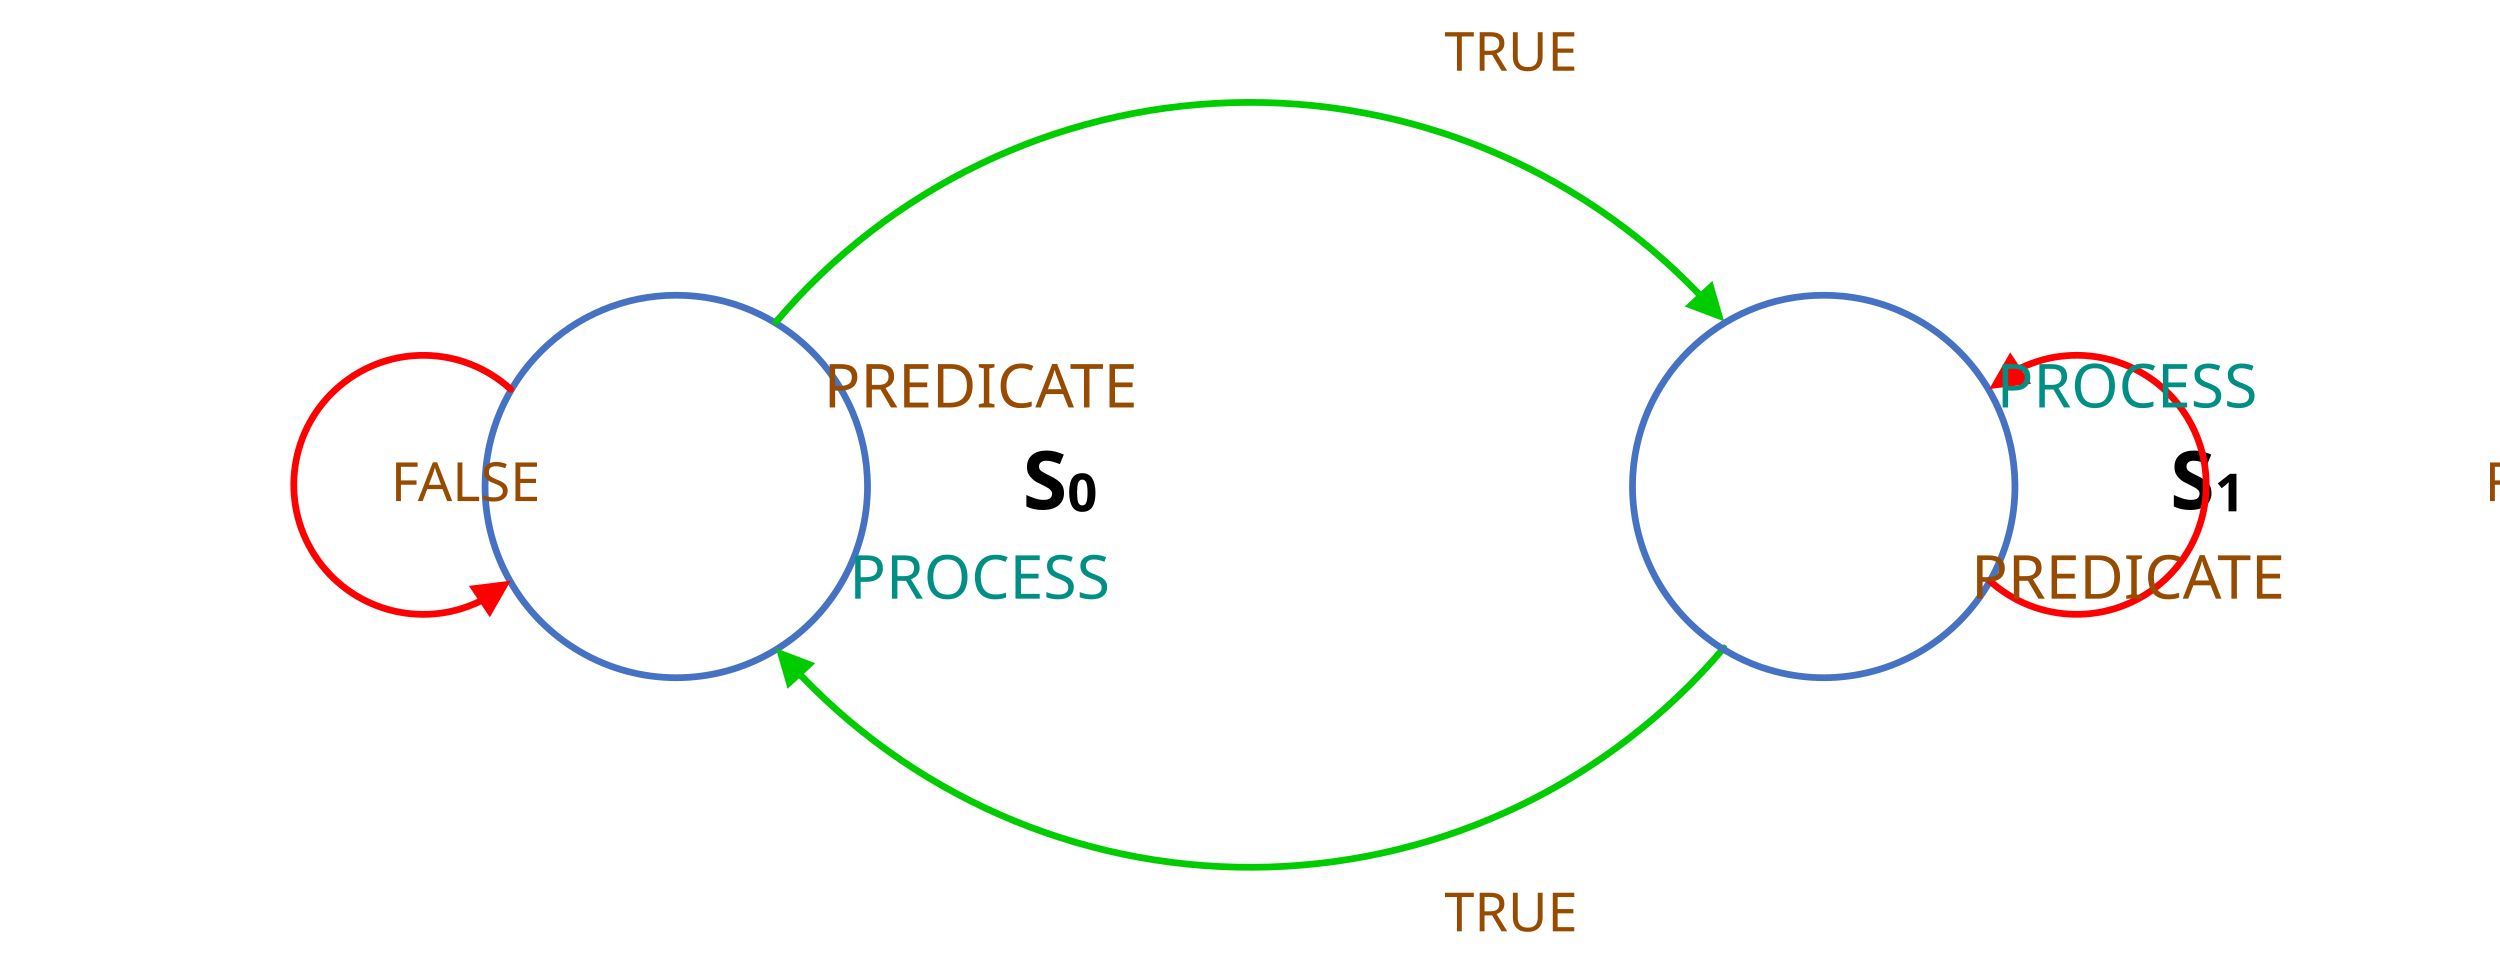
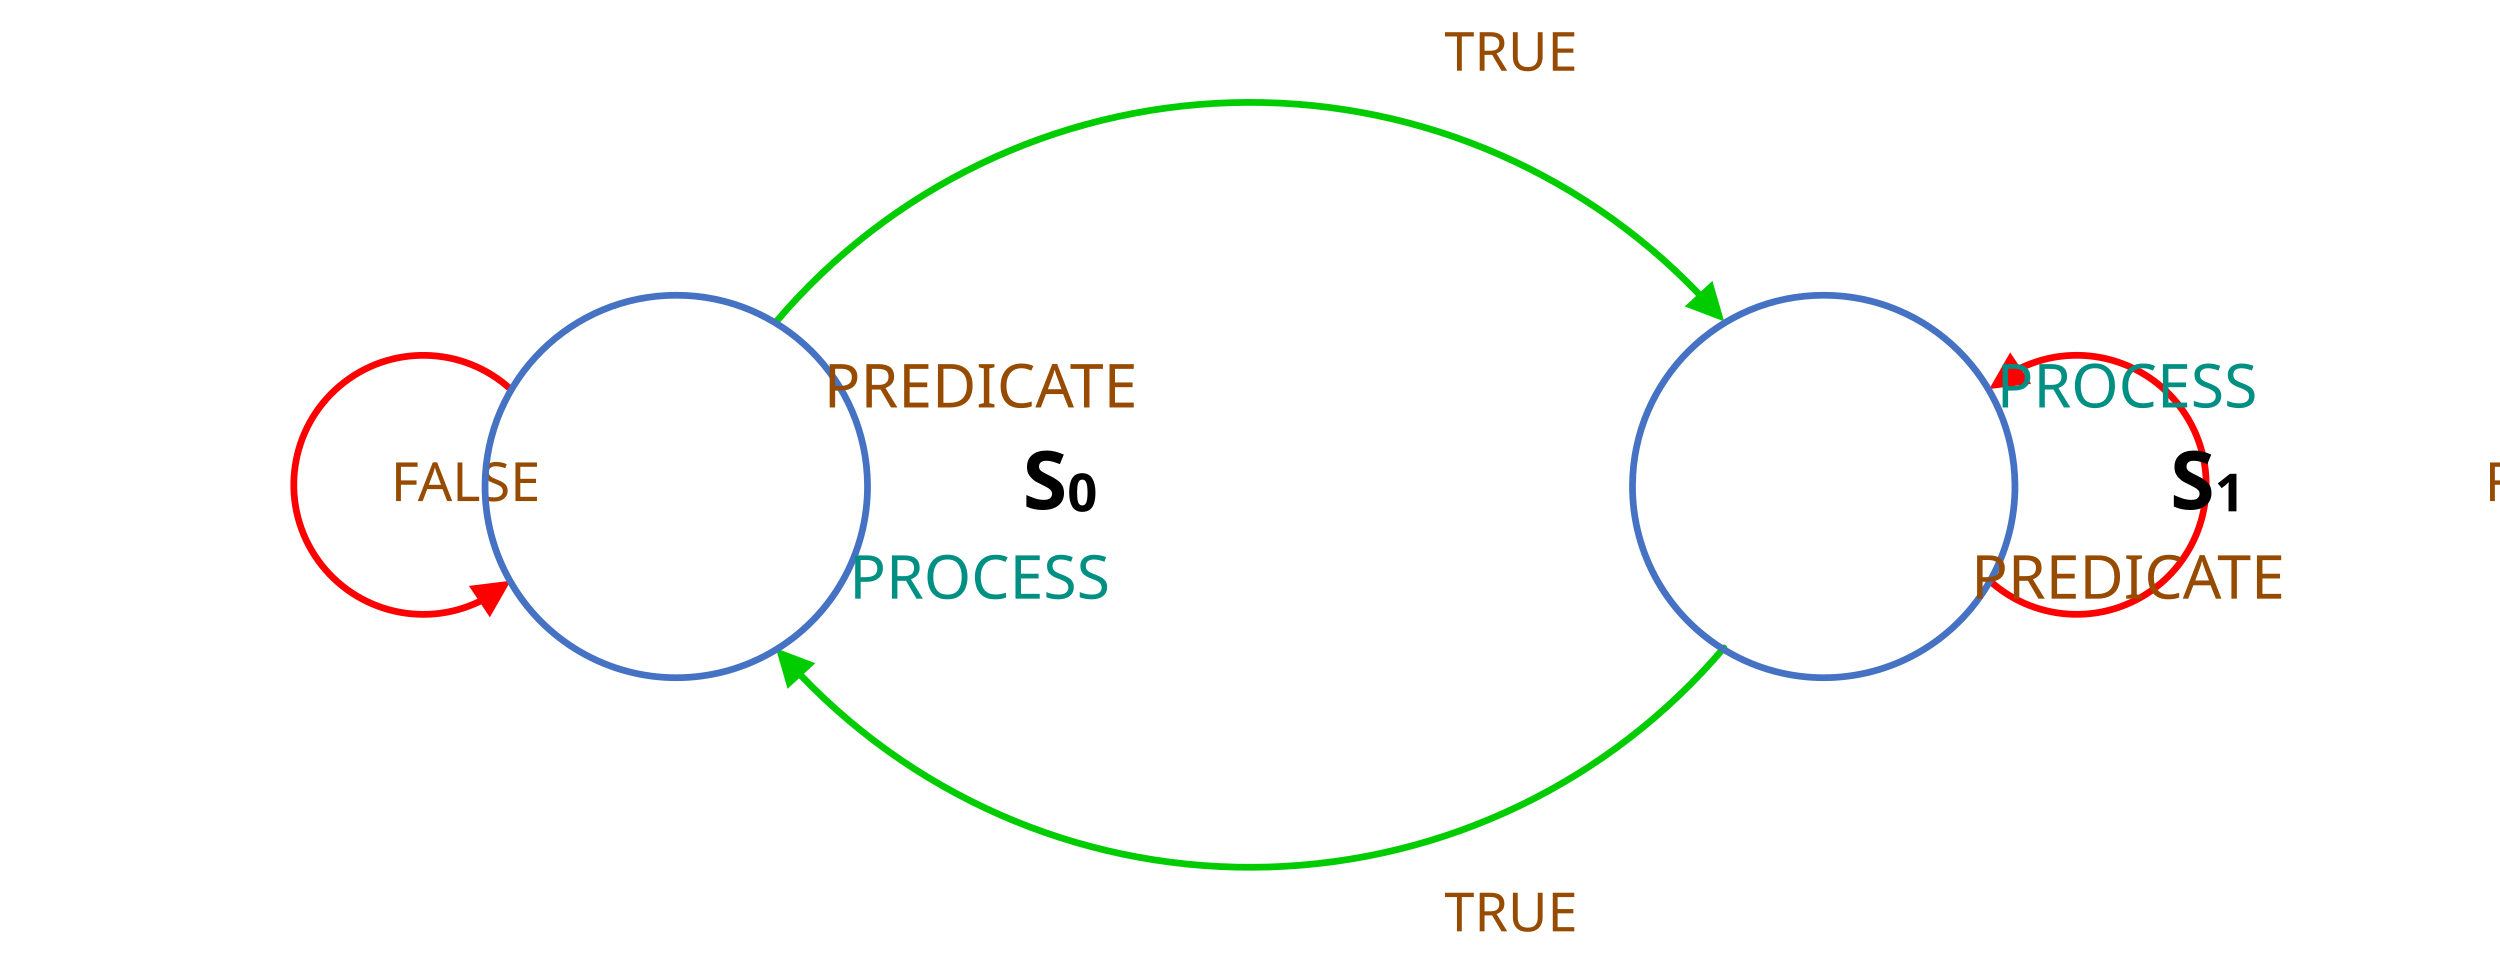
<svg xmlns="http://www.w3.org/2000/svg" xmlns:ns1="http://schemas.microsoft.com/visio/2003/SVGExtensions/" xmlns:xlink="http://www.w3.org/1999/xlink" width="5.146in" height="1.996in" viewBox="0 0 370.504 143.732" xml:space="preserve" color-interpolation-filters="sRGB" class="st12">
  <ns1:documentProperties ns1:langID="1033" ns1:viewMarkup="false" />
  <style type="text/css">
	
- 		.st1 {fill:none;stroke:#4672c4;stroke-width:1}
- 		.st2 {fill:#000000;font-family:Calibri;font-size:1em;font-weight:bold}
- 		.st3 {baseline-shift:-32.494%;font-size:0.65em}
- 		.st4 {marker-end:url(#mrkr4-10);stroke:#00cc00;stroke-linecap:round;stroke-linejoin:round;stroke-width:1}
- 		.st5 {fill:#00cc00;fill-opacity:1;stroke:#00cc00;stroke-opacity:1;stroke-width:0.357}
- 		.st6 {fill:none;stroke:none;stroke-width:1}
- 		.st7 {fill:#964b00;font-family:Calibri;font-size:0.667em}
- 		.st8 {marker-end:url(#mrkr4-28);stroke:#ff0000;stroke-linecap:round;stroke-linejoin:round;stroke-width:1}
- 		.st9 {fill:#ff0000;fill-opacity:1;stroke:#ff0000;stroke-opacity:1;stroke-width:0.357}
+ 		.st1 {marker-end:url(#mrkr4-6);stroke:#00cc00;stroke-linecap:round;stroke-linejoin:round;stroke-width:1}
+ 		.st2 {fill:#00cc00;fill-opacity:1;stroke:#00cc00;stroke-opacity:1;stroke-width:0.357}
+ 		.st3 {fill:none;stroke:none;stroke-width:1}
+ 		.st4 {fill:#964b00;font-family:Calibri;font-size:0.667em}
+ 		.st5 {marker-end:url(#mrkr4-20);stroke:#ff0000;stroke-linecap:round;stroke-linejoin:round;stroke-width:1}
+ 		.st6 {fill:#ff0000;fill-opacity:1;stroke:#ff0000;stroke-opacity:1;stroke-width:0.357}
+ 		.st7 {fill:none;stroke:#4672c4;stroke-width:1}
+ 		.st8 {fill:#000000;font-family:Calibri;font-size:1em;font-weight:bold}
+ 		.st9 {baseline-shift:-32.494%;font-size:0.65em}
		.st10 {fill:#008f83;font-family:Calibri;font-size:0.75em}
		.st11 {fill:#964b00;font-family:Calibri;font-size:0.75em}
		.st12 {fill:none;fill-rule:evenodd;font-size:12px;overflow:visible;stroke-linecap:square;stroke-miterlimit:3}
	
	</style>
  <defs id="Markers">
    <g id="lend4">
      <path d="M 2 1 L 0 0 L 2 -1 L 2 1 " style="stroke:none" />
    </g>
-     <marker id="mrkr4-10" class="st5" ns1:arrowType="4" ns1:arrowSize="1" ns1:setback="5.24" refX="-5.24" orient="auto" markerUnits="strokeWidth" overflow="visible">
+     <marker id="mrkr4-6" class="st2" ns1:arrowType="4" ns1:arrowSize="1" ns1:setback="5.24" refX="-5.24" orient="auto" markerUnits="strokeWidth" overflow="visible">
      <use xlink:href="#lend4" transform="scale(-2.8,-2.8) " />
    </marker>
-     <marker id="mrkr4-28" class="st9" ns1:arrowType="4" ns1:arrowSize="1" ns1:setback="5.24" refX="-5.24" orient="auto" markerUnits="strokeWidth" overflow="visible">
+     <marker id="mrkr4-20" class="st6" ns1:arrowType="4" ns1:arrowSize="1" ns1:setback="5.24" refX="-5.24" orient="auto" markerUnits="strokeWidth" overflow="visible">
      <use xlink:href="#lend4" transform="scale(-2.8,-2.8) " />
    </marker>
  </defs>
  <g ns1:mID="0" ns1:index="1" ns1:groupContext="foregroundPage">
    <ns1:pageProperties ns1:drawingScale="0.0393701" ns1:pageScale="0.0393701" ns1:drawingUnits="24" ns1:shadowOffsetX="8.50394" ns1:shadowOffsetY="-8.50394" />
-     <ns1:layer ns1:name="Flowchart" ns1:index="0" />
-     <ns1:layer ns1:name="Connector" ns1:index="1" />
-     <g id="shape290-1" ns1:mID="290" ns1:groupContext="shape" ns1:layerMember="0" transform="translate(71.8661,-43.5197)">
+     <ns1:layer ns1:name="Connector" ns1:index="0" />
+     <ns1:layer ns1:name="Flowchart" ns1:index="1" />
+     <g id="shape332-1" ns1:mID="332" ns1:groupContext="shape" ns1:layerMember="0" transform="translate(100.213,-71.8661)">
+       <ns1:userDefs>
+         <ns1:ud ns1:nameU="ScaleFactor" ns1:val="VT0(1):26" />
+         <ns1:ud ns1:nameU="visVersion" ns1:val="VT0(15):26" />
+       </ns1:userDefs>
+       <path d="M14.8 119.56 A92.126 92.126 0 0 1 151.53 115.4 L151.77 115.66" class="st1" />
+     </g>
+     <g id="shape333-7" ns1:mID="333" ns1:groupContext="shape" ns1:layerMember="0" transform="translate(270.291,215.598) rotate(180)">
+       <ns1:userDefs>
+         <ns1:ud ns1:nameU="ScaleFactor" ns1:val="VT0(1):26" />
+         <ns1:ud ns1:nameU="visVersion" ns1:val="VT0(15):26" />
+       </ns1:userDefs>
+       <path d="M14.8 119.56 A92.126 92.126 0 0 1 151.53 115.4 L151.77 115.66" class="st1" />
+     </g>
+     <g id="shape334-12" ns1:mID="334" ns1:groupContext="shape" transform="translate(163.992,-128.559)">
+       <ns1:textBlock ns1:margins="rect(1,1,1,1)" ns1:tabSpace="42.5197" />
+       <ns1:textRect cx="21.26" cy="136.646" width="42.52" height="14.173" />
+       <rect x="0" y="129.559" width="42.52" height="14.173" class="st3" />
+       <text x="12.62" y="139.05" class="st4" ns1:langID="2057">
+         <ns1:paragraph ns1:indentLeft="5.67" ns1:indentRight="5.67" ns1:horizAlign="1" />
+         <ns1:tabList />TRUE</text>
+     </g>
+     <g id="shape336-15" ns1:mID="336" ns1:groupContext="shape" ns1:layerMember="0" transform="translate(100.213,-71.8661) scale(-1,1)">
+       <ns1:userDefs>
+         <ns1:ud ns1:nameU="ScaleFactor" ns1:val="VT0(1):26" />
+         <ns1:ud ns1:nameU="visVersion" ns1:val="VT0(15):26" />
+       </ns1:userDefs>
+       <path d="M24.55 129.56 A19.197 19.197 0 1 1 29.19 161.04 L28.89 160.84" class="st5" />
+     </g>
+     <g id="shape337-21" ns1:mID="337" ns1:groupContext="shape" ns1:layerMember="0" transform="translate(270.291,215.598) scale(1,-1)">
+       <ns1:userDefs>
+         <ns1:ud ns1:nameU="ScaleFactor" ns1:val="VT0(1):26" />
+         <ns1:ud ns1:nameU="visVersion" ns1:val="VT0(15):26" />
+       </ns1:userDefs>
+       <path d="M24.55 129.56 A19.197 19.197 0 1 1 29.19 161.04 L28.89 160.84" class="st5" />
+     </g>
+     <g id="shape338-26" ns1:mID="338" ns1:groupContext="shape" transform="translate(163.992,-1)">
+       <ns1:textBlock ns1:margins="rect(1,1,1,1)" ns1:tabSpace="42.5197" />
+       <ns1:textRect cx="21.26" cy="136.646" width="42.52" height="14.173" />
+       <rect x="0" y="129.559" width="42.52" height="14.173" class="st3" />
+       <text x="12.62" y="139.05" class="st4" ns1:langID="2057">
+         <ns1:paragraph ns1:indentLeft="5.67" ns1:indentRight="5.67" ns1:horizAlign="1" />
+         <ns1:tabList />TRUE</text>
+     </g>
+     <g id="shape339-29" ns1:mID="339" ns1:groupContext="shape" transform="translate(326.984,-64.7795)">
+       <ns1:textBlock ns1:margins="rect(1,1,1,1)" ns1:tabSpace="42.5197" />
+       <ns1:textRect cx="21.26" cy="136.646" width="42.52" height="14.173" />
+       <rect x="0" y="129.559" width="42.52" height="14.173" class="st3" />
+       <text x="3.83" y="139.05" class="st4" ns1:langID="1033">
+         <ns1:paragraph ns1:indentLeft="2.83" ns1:indentRight="2.83" />
+         <ns1:tabList />FALSE</text>
+     </g>
+     <g id="shape340-32" ns1:mID="340" ns1:groupContext="shape" transform="translate(1,-64.7795)">
+       <ns1:textBlock ns1:margins="rect(1,1,1,1)" ns1:tabSpace="42.5197" />
+       <ns1:textRect cx="21.26" cy="136.646" width="42.52" height="14.173" />
+       <rect x="0" y="129.559" width="42.52" height="14.173" class="st3" />
+       <text x="19.44" y="139.05" class="st4" ns1:langID="1033">
+         <ns1:paragraph ns1:indentLeft="2.83" ns1:indentRight="2.83" ns1:horizAlign="2" />
+         <ns1:tabList />FALSE</text>
+     </g>
+     <g id="shape331-35" ns1:mID="331" ns1:groupContext="shape" ns1:layerMember="1" transform="translate(71.8661,-43.5197)">
      <ns1:custProps>
        <ns1:cp ns1:nameU="Cost" ns1:lbl="Cost" ns1:type="7" ns1:format="@" ns1:langID="1033" />
        <ns1:cp ns1:nameU="Duration" ns1:lbl="Duration" ns1:type="2" ns1:langID="1033" />
        <ns1:cp ns1:nameU="Resources" ns1:lbl="Resources" ns1:langID="1033" />
      </ns1:custProps>
      <ns1:userDefs>
        <ns1:ud ns1:nameU="visVersion" ns1:val="VT0(15):26" />
      </ns1:userDefs>
      <ns1:textBlock ns1:margins="rect(1,1,1,1)" ns1:tabSpace="42.5197" />
      <ns1:textRect cx="28.346" cy="115.386" width="56.7" height="56.693" />
-       <path d="M0 115.39 A28.346 28.346 0 0 1 56.69 115.39 A28.346 28.346 0 1 1 0 115.39 Z" class="st1" />
-       <text x="23.53" y="118.99" class="st2" ns1:langID="1033">
+       <path d="M0 115.39 A28.346 28.346 0 0 1 56.69 115.39 A28.346 28.346 0 1 1 0 115.39 Z" class="st7" />
+       <text x="23.53" y="118.99" class="st8" ns1:langID="1033">
        <ns1:paragraph ns1:horizAlign="1" />
-         <ns1:tabList />S<tspan dy="-0.284em" class="st3" ns1:langID="2057" ns1:baseFontSize="12">0</tspan>
+         <ns1:tabList />S<tspan dy="-0.284em" class="st9" ns1:langID="2057" ns1:baseFontSize="12">0</tspan>
      </text>
    </g>
-     <g id="shape291-5" ns1:mID="291" ns1:groupContext="shape" ns1:layerMember="1" transform="translate(100.213,-71.8661)">
-       <ns1:userDefs>
-         <ns1:ud ns1:nameU="ScaleFactor" ns1:val="VT0(1):26" />
-         <ns1:ud ns1:nameU="visVersion" ns1:val="VT0(15):26" />
-       </ns1:userDefs>
-       <path d="M14.8 119.56 A92.126 92.126 0 0 1 151.53 115.4 L151.77 115.66" class="st4" />
-     </g>
-     <g id="shape292-11" ns1:mID="292" ns1:groupContext="shape" ns1:layerMember="1" transform="translate(270.291,215.598) rotate(180)">
-       <ns1:userDefs>
-         <ns1:ud ns1:nameU="ScaleFactor" ns1:val="VT0(1):26" />
-         <ns1:ud ns1:nameU="visVersion" ns1:val="VT0(15):26" />
-       </ns1:userDefs>
-       <path d="M14.8 119.56 A92.126 92.126 0 0 1 151.53 115.4 L151.77 115.66" class="st4" />
-     </g>
-     <g id="shape293-16" ns1:mID="293" ns1:groupContext="shape" transform="translate(163.992,-128.559)">
-       <ns1:textBlock ns1:margins="rect(1,1,1,1)" ns1:tabSpace="42.5197" />
-       <ns1:textRect cx="21.26" cy="136.646" width="42.52" height="14.173" />
-       <rect x="0" y="129.559" width="42.52" height="14.173" class="st6" />
-       <text x="12.62" y="139.05" class="st7" ns1:langID="2057">
-         <ns1:paragraph ns1:indentLeft="5.67" ns1:indentRight="5.67" ns1:horizAlign="1" />
-         <ns1:tabList />TRUE</text>
-     </g>
-     <g id="shape294-19" ns1:mID="294" ns1:groupContext="shape" ns1:layerMember="0" transform="translate(298.638,-43.5197) scale(-1,1)">
+     <g id="shape335-39" ns1:mID="335" ns1:groupContext="shape" ns1:layerMember="1" transform="translate(298.638,-43.5197) scale(-1,1)">
      <ns1:custProps>
        <ns1:cp ns1:nameU="Cost" ns1:lbl="Cost" ns1:type="7" ns1:format="@" ns1:langID="1033" />
        <ns1:cp ns1:nameU="Duration" ns1:lbl="Duration" ns1:type="2" ns1:langID="1033" />
        <ns1:cp ns1:nameU="Resources" ns1:lbl="Resources" ns1:langID="1033" />
      </ns1:custProps>
      <ns1:userDefs>
        <ns1:ud ns1:nameU="visVersion" ns1:val="VT0(15):26" />
      </ns1:userDefs>
      <ns1:textBlock ns1:margins="rect(1,1,1,1)" ns1:tabSpace="42.5197" />
      <ns1:textRect cx="28.346" cy="115.386" width="56.7" height="56.693" />
-       <path d="M0 115.39 A28.346 28.346 0 0 1 56.69 115.39 A28.346 28.346 0 1 1 0 115.39 Z" class="st1" />
-       <text x="-33.16" y="118.99" transform="scale(-1,1)" class="st2" ns1:langID="1033">
+       <path d="M0 115.39 A28.346 28.346 0 0 1 56.69 115.39 A28.346 28.346 0 1 1 0 115.39 Z" class="st7" />
+       <text x="-33.16" y="118.99" transform="scale(-1,1)" class="st8" ns1:langID="1033">
        <ns1:paragraph ns1:horizAlign="1" />
-         <ns1:tabList />S<tspan dy="-0.284em" class="st3" ns1:baseFontSize="12">1</tspan>
+         <ns1:tabList />S<tspan dy="-0.284em" class="st9" ns1:baseFontSize="12">1</tspan>
      </text>
    </g>
-     <g id="shape296-23" ns1:mID="296" ns1:groupContext="shape" ns1:layerMember="1" transform="translate(100.213,-71.8661) scale(-1,1)">
-       <ns1:userDefs>
-         <ns1:ud ns1:nameU="ScaleFactor" ns1:val="VT0(1):26" />
-         <ns1:ud ns1:nameU="visVersion" ns1:val="VT0(15):26" />
-       </ns1:userDefs>
-       <path d="M24.55 129.56 A19.197 19.197 0 1 1 29.19 161.04 L28.89 160.84" class="st8" />
-     </g>
-     <g id="shape298-29" ns1:mID="298" ns1:groupContext="shape" ns1:layerMember="1" transform="translate(270.291,215.598) scale(1,-1)">
-       <ns1:userDefs>
-         <ns1:ud ns1:nameU="ScaleFactor" ns1:val="VT0(1):26" />
-         <ns1:ud ns1:nameU="visVersion" ns1:val="VT0(15):26" />
-       </ns1:userDefs>
-       <path d="M24.55 129.56 A19.197 19.197 0 1 1 29.19 161.04 L28.89 160.84" class="st8" />
-     </g>
-     <g id="shape299-34" ns1:mID="299" ns1:groupContext="shape" transform="translate(163.992,-1)">
-       <ns1:textBlock ns1:margins="rect(1,1,1,1)" ns1:tabSpace="42.5197" />
-       <ns1:textRect cx="21.26" cy="136.646" width="42.52" height="14.173" />
-       <rect x="0" y="129.559" width="42.52" height="14.173" class="st6" />
-       <text x="12.62" y="139.05" class="st7" ns1:langID="2057">
-         <ns1:paragraph ns1:indentLeft="5.67" ns1:indentRight="5.67" ns1:horizAlign="1" />
-         <ns1:tabList />TRUE</text>
-     </g>
-     <g id="shape300-37" ns1:mID="300" ns1:groupContext="shape" transform="translate(326.984,-64.7795)">
-       <ns1:textBlock ns1:margins="rect(1,1,1,1)" ns1:tabSpace="42.5197" />
-       <ns1:textRect cx="21.26" cy="136.646" width="42.52" height="14.173" />
-       <rect x="0" y="129.559" width="42.52" height="14.173" class="st6" />
-       <text x="3.83" y="139.05" class="st7" ns1:langID="1033">
-         <ns1:paragraph ns1:indentLeft="2.83" ns1:indentRight="2.83" />
-         <ns1:tabList />FALSE</text>
-     </g>
-     <g id="shape301-40" ns1:mID="301" ns1:groupContext="shape" transform="translate(1,-64.7795)">
-       <ns1:textBlock ns1:margins="rect(1,1,1,1)" ns1:tabSpace="42.5197" />
-       <ns1:textRect cx="21.26" cy="136.646" width="42.52" height="14.173" />
-       <rect x="0" y="129.559" width="42.52" height="14.173" class="st6" />
-       <text x="19.44" y="139.05" class="st7" ns1:langID="1033">
-         <ns1:paragraph ns1:indentLeft="2.83" ns1:indentRight="2.83" ns1:horizAlign="2" />
-         <ns1:tabList />FALSE</text>
-     </g>
-     <g id="shape302-43" ns1:mID="302" ns1:groupContext="shape" transform="translate(71.8661,-43.5197)">
+     <g id="shape341-43" ns1:mID="341" ns1:groupContext="shape" transform="translate(71.8661,-43.5197)">
      <ns1:textBlock ns1:margins="rect(1,1,1,1)" ns1:tabSpace="42.5197" />
      <ns1:textRect cx="28.346" cy="129.559" width="56.7" height="28.346" />
-       <rect x="0" y="115.386" width="56.693" height="28.346" class="st6" />
+       <rect x="0" y="115.386" width="56.693" height="28.346" class="st3" />
      <text x="11.87" y="132.26" class="st10" ns1:langID="1033">
        <ns1:paragraph ns1:indentLeft="5.67" ns1:indentRight="5.67" ns1:horizAlign="1" />
        <ns1:tabList />PROCESS</text>
    </g>
-     <g id="shape303-46" ns1:mID="303" ns1:groupContext="shape" transform="translate(71.8661,-71.8661)">
+     <g id="shape342-46" ns1:mID="342" ns1:groupContext="shape" transform="translate(71.8661,-71.8661)">
      <ns1:textBlock ns1:margins="rect(1,1,1,1)" ns1:tabSpace="42.5197" />
      <ns1:textRect cx="28.346" cy="129.559" width="56.7" height="28.346" />
-       <rect x="0" y="115.386" width="56.693" height="28.346" class="st6" />
+       <rect x="0" y="115.386" width="56.693" height="28.346" class="st3" />
      <text x="8.09" y="132.26" class="st11" ns1:langID="1033">
        <ns1:paragraph ns1:indentLeft="5.67" ns1:indentRight="5.67" ns1:horizAlign="1" />
        <ns1:tabList />PREDICATE</text>
    </g>
-     <g id="shape304-49" ns1:mID="304" ns1:groupContext="shape" transform="translate(241.945,-71.8661)">
+     <g id="shape343-49" ns1:mID="343" ns1:groupContext="shape" transform="translate(241.945,-71.8661)">
      <ns1:textBlock ns1:margins="rect(1,1,1,1)" ns1:tabSpace="42.5197" />
      <ns1:textRect cx="28.346" cy="129.559" width="56.7" height="28.346" />
-       <rect x="0" y="115.386" width="56.693" height="28.346" class="st6" />
+       <rect x="0" y="115.386" width="56.693" height="28.346" class="st3" />
      <text x="11.87" y="132.26" class="st10" ns1:langID="1033">
        <ns1:paragraph ns1:indentLeft="5.67" ns1:indentRight="5.67" ns1:horizAlign="1" />
        <ns1:tabList />PROCESS</text>
    </g>
-     <g id="shape305-52" ns1:mID="305" ns1:groupContext="shape" transform="translate(241.945,-43.5197)">
+     <g id="shape344-52" ns1:mID="344" ns1:groupContext="shape" transform="translate(241.945,-43.5197)">
      <ns1:textBlock ns1:margins="rect(1,1,1,1)" ns1:tabSpace="42.5197" />
      <ns1:textRect cx="28.346" cy="129.559" width="56.7" height="28.346" />
-       <rect x="0" y="115.386" width="56.693" height="28.346" class="st6" />
+       <rect x="0" y="115.386" width="56.693" height="28.346" class="st3" />
      <text x="8.09" y="132.26" class="st11" ns1:langID="1033">
        <ns1:paragraph ns1:indentLeft="5.67" ns1:indentRight="5.67" ns1:horizAlign="1" />
        <ns1:tabList />PREDICATE</text>
    </g>
  </g>
</svg>
